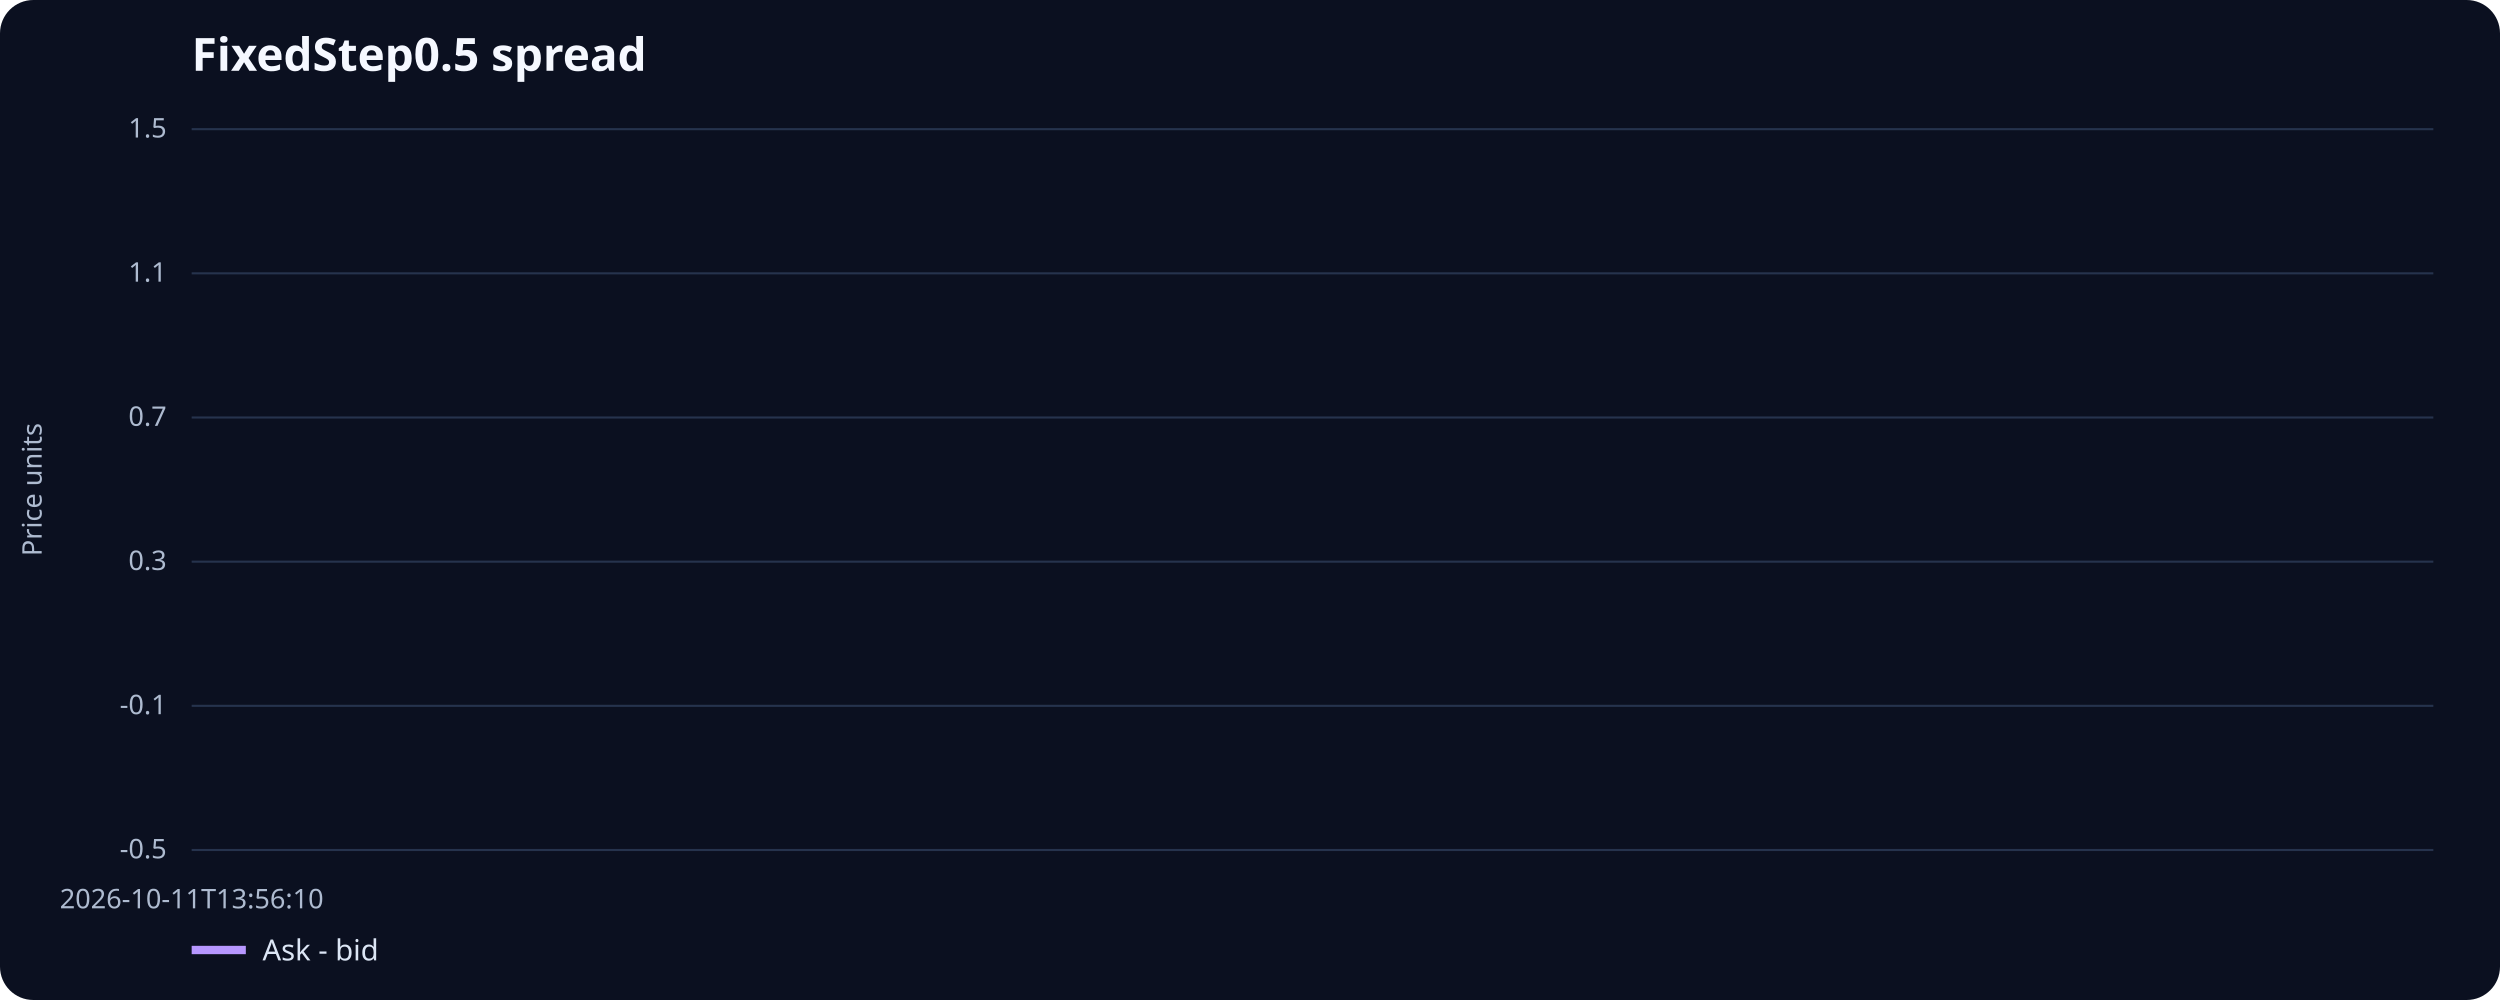
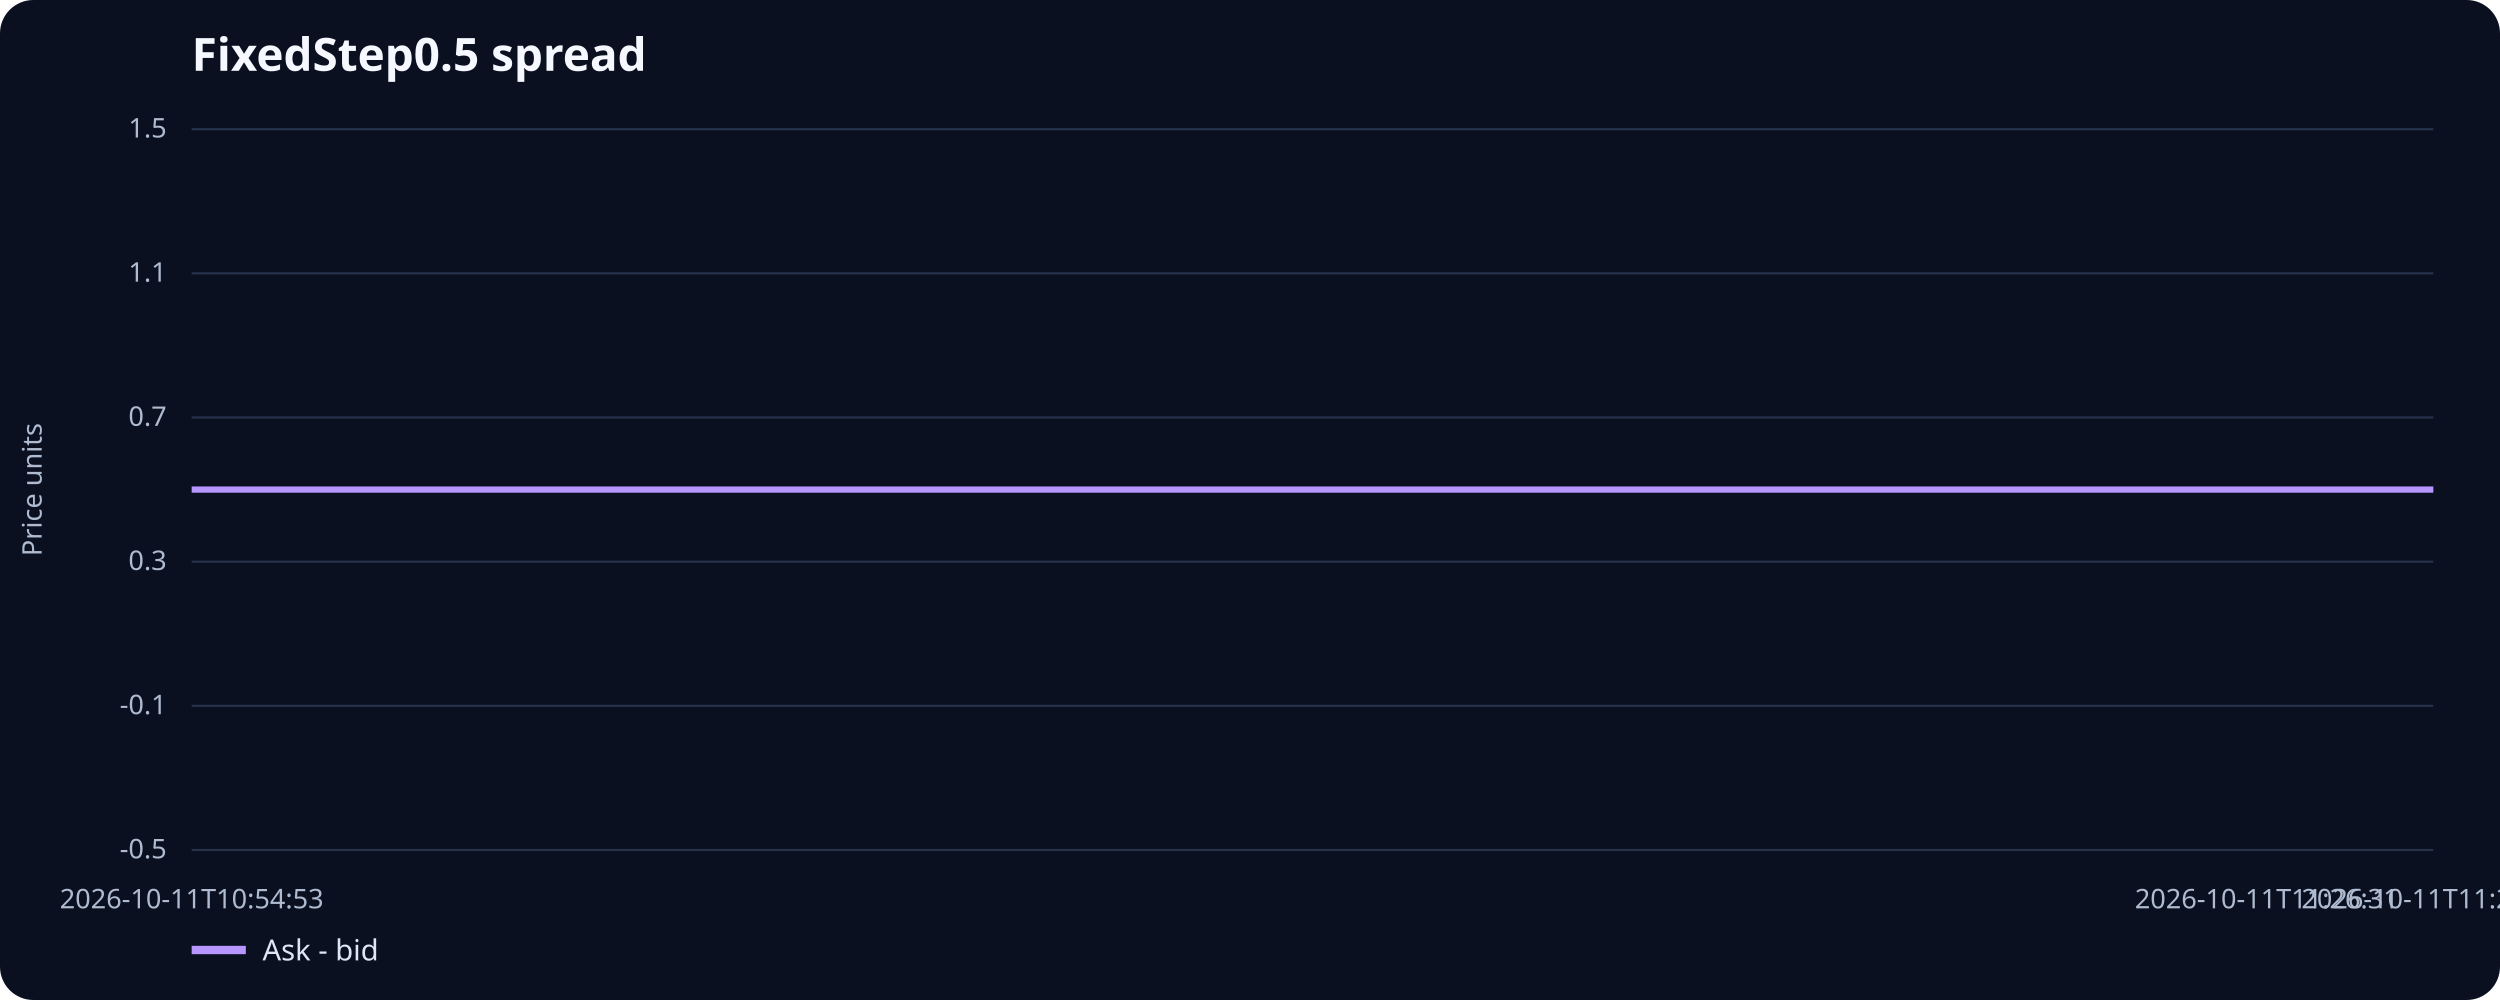
<svg xmlns="http://www.w3.org/2000/svg" width="1200" height="480" viewBox="0 0 1200 480" role="img" aria-labelledby="title desc">
  <style>.bg{fill:#0b1020}.grid{stroke:#26334d;stroke-width:1}.axis{fill:#aebbd0;font:13px system-ui,sans-serif}.legend{fill:#dce6f5;font:14px system-ui,sans-serif}.heading{fill:#f5f8ff;font:600 22px system-ui,sans-serif}.ylabel{fill:#aebbd0;font:13px system-ui,sans-serif}</style>
  <rect class="bg" width="100%" height="100%" rx="16" />
  <text x="92" y="34" class="heading">FixedStep0.5 spread</text>
  <text x="20" y="235.00" transform="rotate(-90 20 235.00)" text-anchor="middle" class="ylabel">Price units</text>
  <line x1="92" y1="408.00" x2="1168" y2="408.00" class="grid" />
  <text x="80" y="412.00" text-anchor="end" class="axis">-0.5</text>
  <line x1="92" y1="338.80" x2="1168" y2="338.80" class="grid" />
  <text x="80" y="342.80" text-anchor="end" class="axis">-0.1</text>
  <line x1="92" y1="269.60" x2="1168" y2="269.60" class="grid" />
  <text x="80" y="273.60" text-anchor="end" class="axis">0.3</text>
  <line x1="92" y1="200.40" x2="1168" y2="200.40" class="grid" />
  <text x="80" y="204.40" text-anchor="end" class="axis">0.7</text>
  <line x1="92" y1="131.20" x2="1168" y2="131.20" class="grid" />
  <text x="80" y="135.20" text-anchor="end" class="axis">1.1</text>
  <line x1="92" y1="62.00" x2="1168" y2="62.00" class="grid" />
  <text x="80" y="66.00" text-anchor="end" class="axis">1.5</text>
-   <polyline points="92.00,235.00" fill="none" stroke="#b797ff" stroke-width="3" />
-   <text x="92.00" y="436" text-anchor="middle" class="axis">2026-10-11T13:56:10</text>
+   <polyline points="92.00,235.00 99.75,235.00 107.66,235.00 115.52,235.00 123.40,235.00 1088.04,235.00 1095.37,235.00 1103.61,235.00 1110.99,235.00 1168.00,235.00" fill="none" stroke="#b797ff" stroke-width="3" />
+   <text x="92.00" y="436" text-anchor="middle" class="axis">2026-10-11T10:54:53</text>
+   <text x="1088.04" y="436" text-anchor="middle" class="axis">2026-10-11T11:26:31</text>
+   <text x="1168.00" y="436" text-anchor="middle" class="axis">2026-10-11T11:29:03</text>
  <line x1="92" y1="456" x2="118" y2="456" stroke="#b797ff" stroke-width="4" />
  <text x="126" y="461" class="legend">Ask - bid</text>
</svg>
